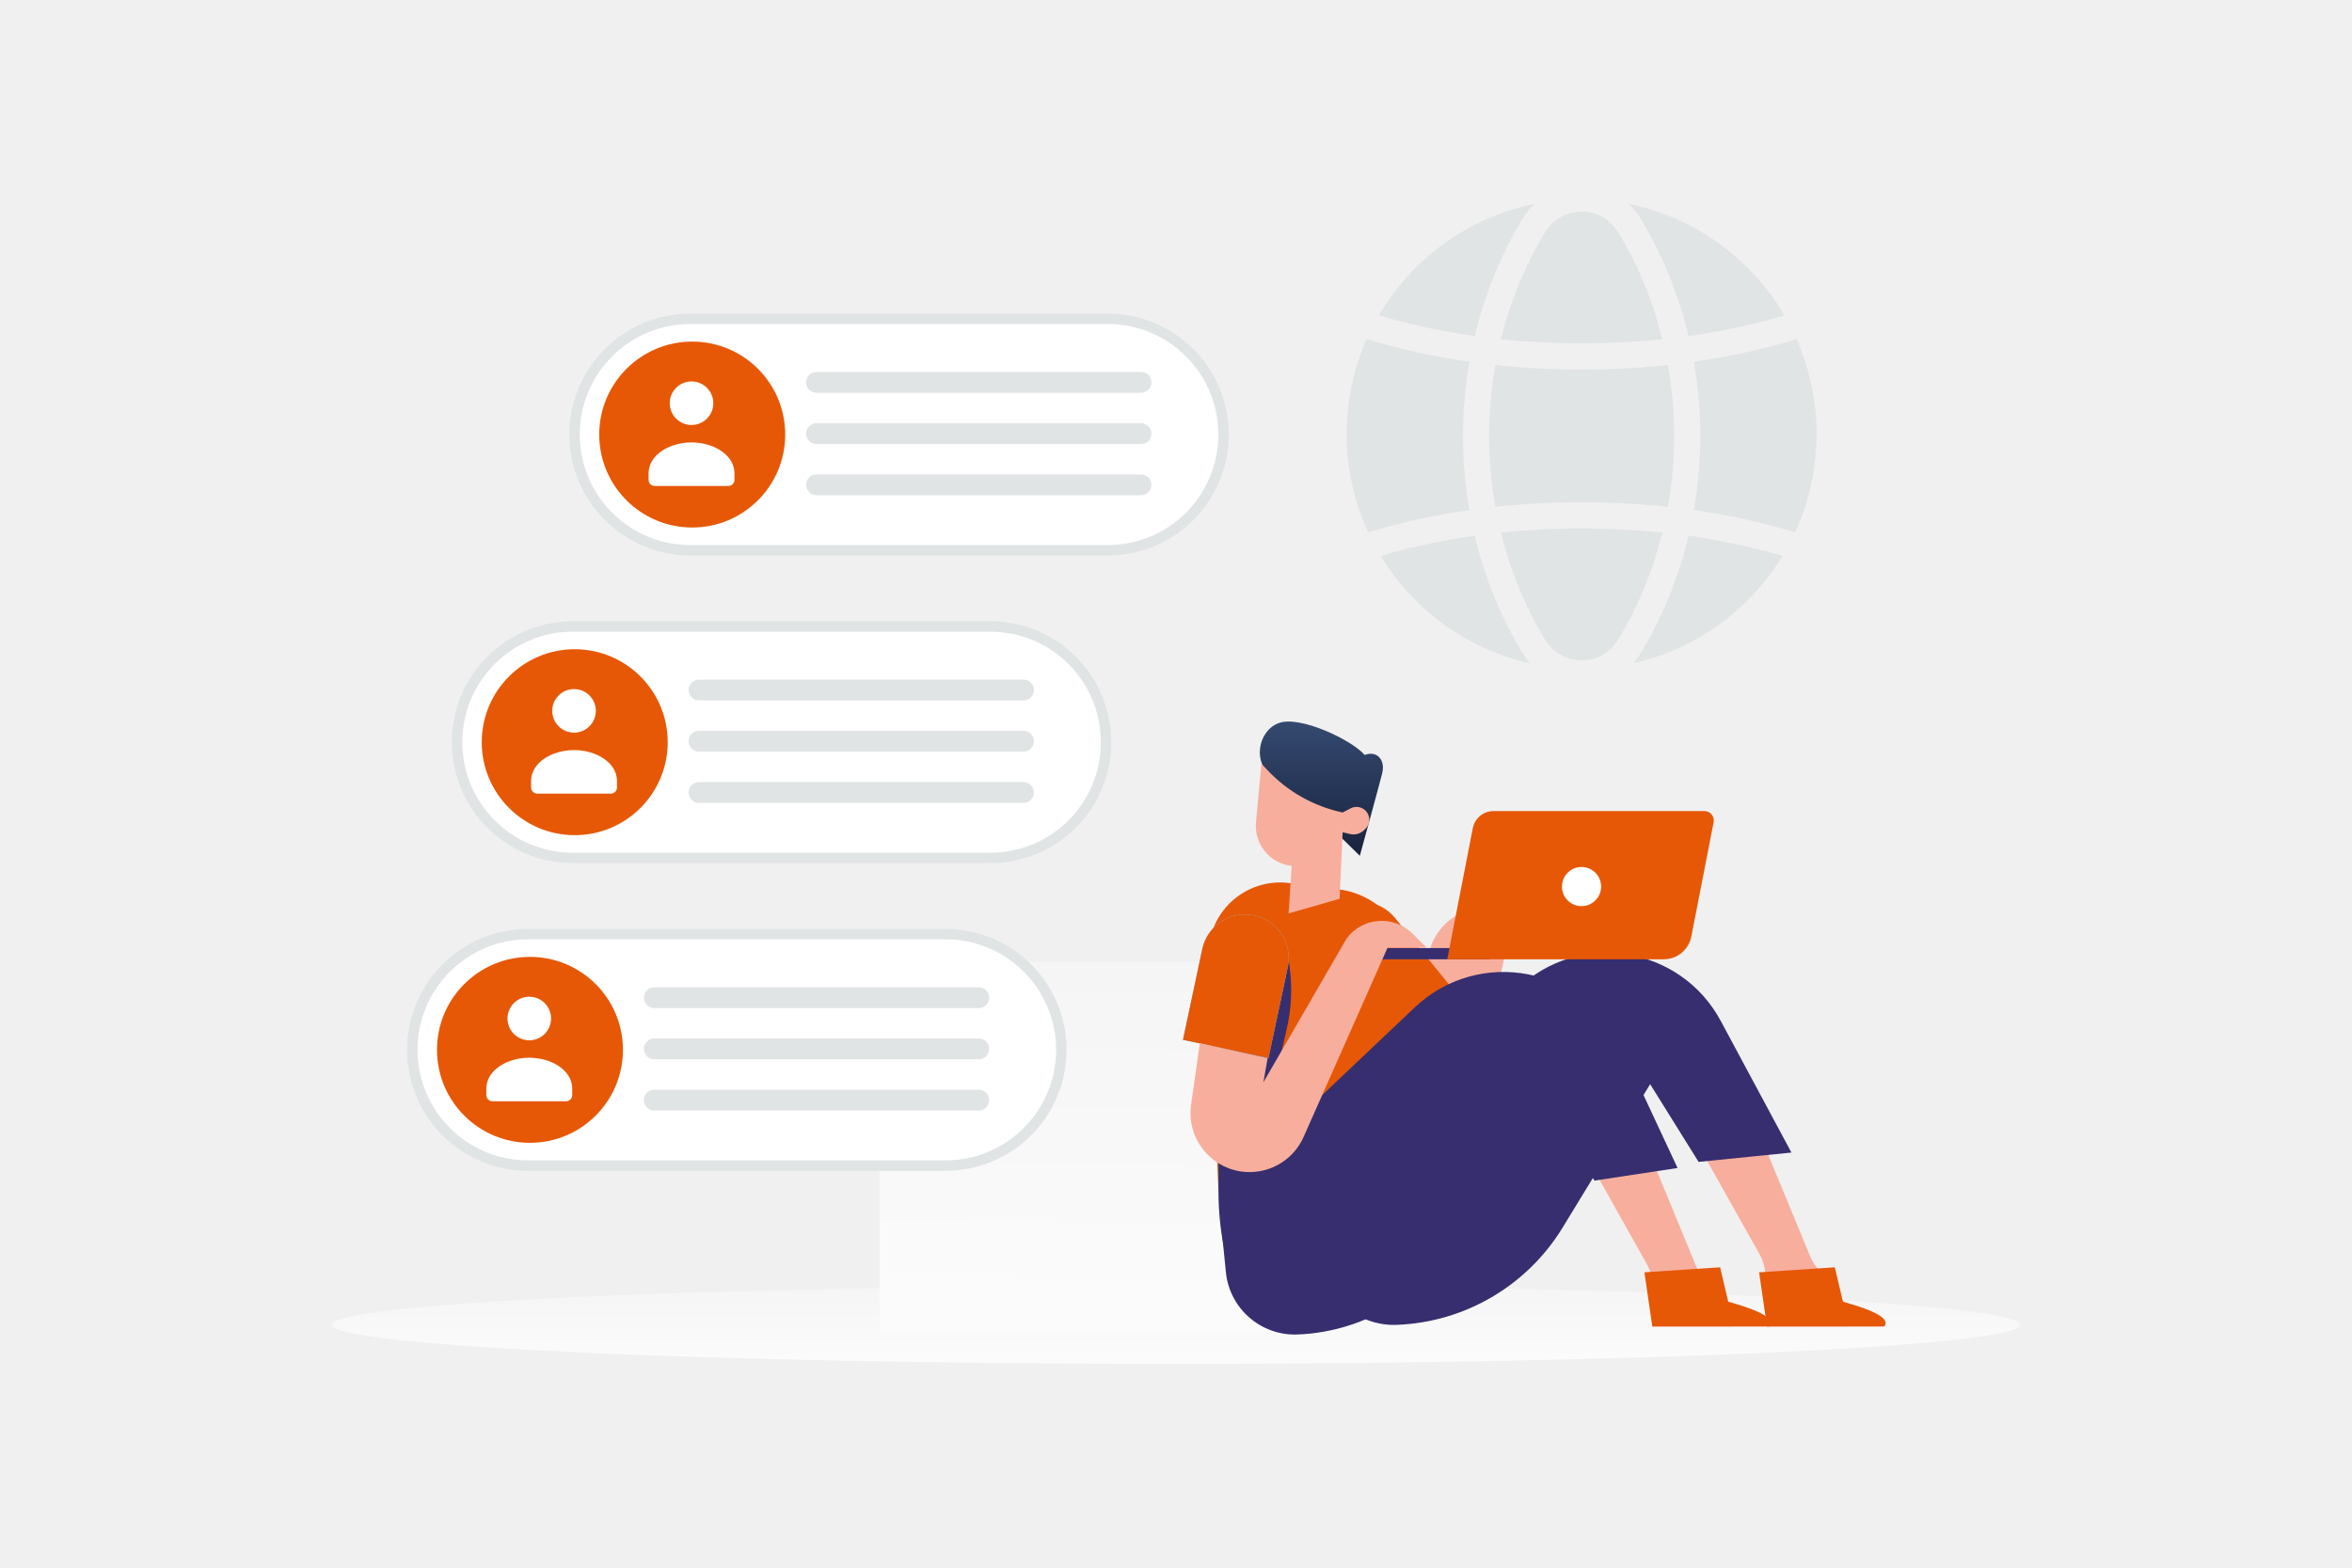
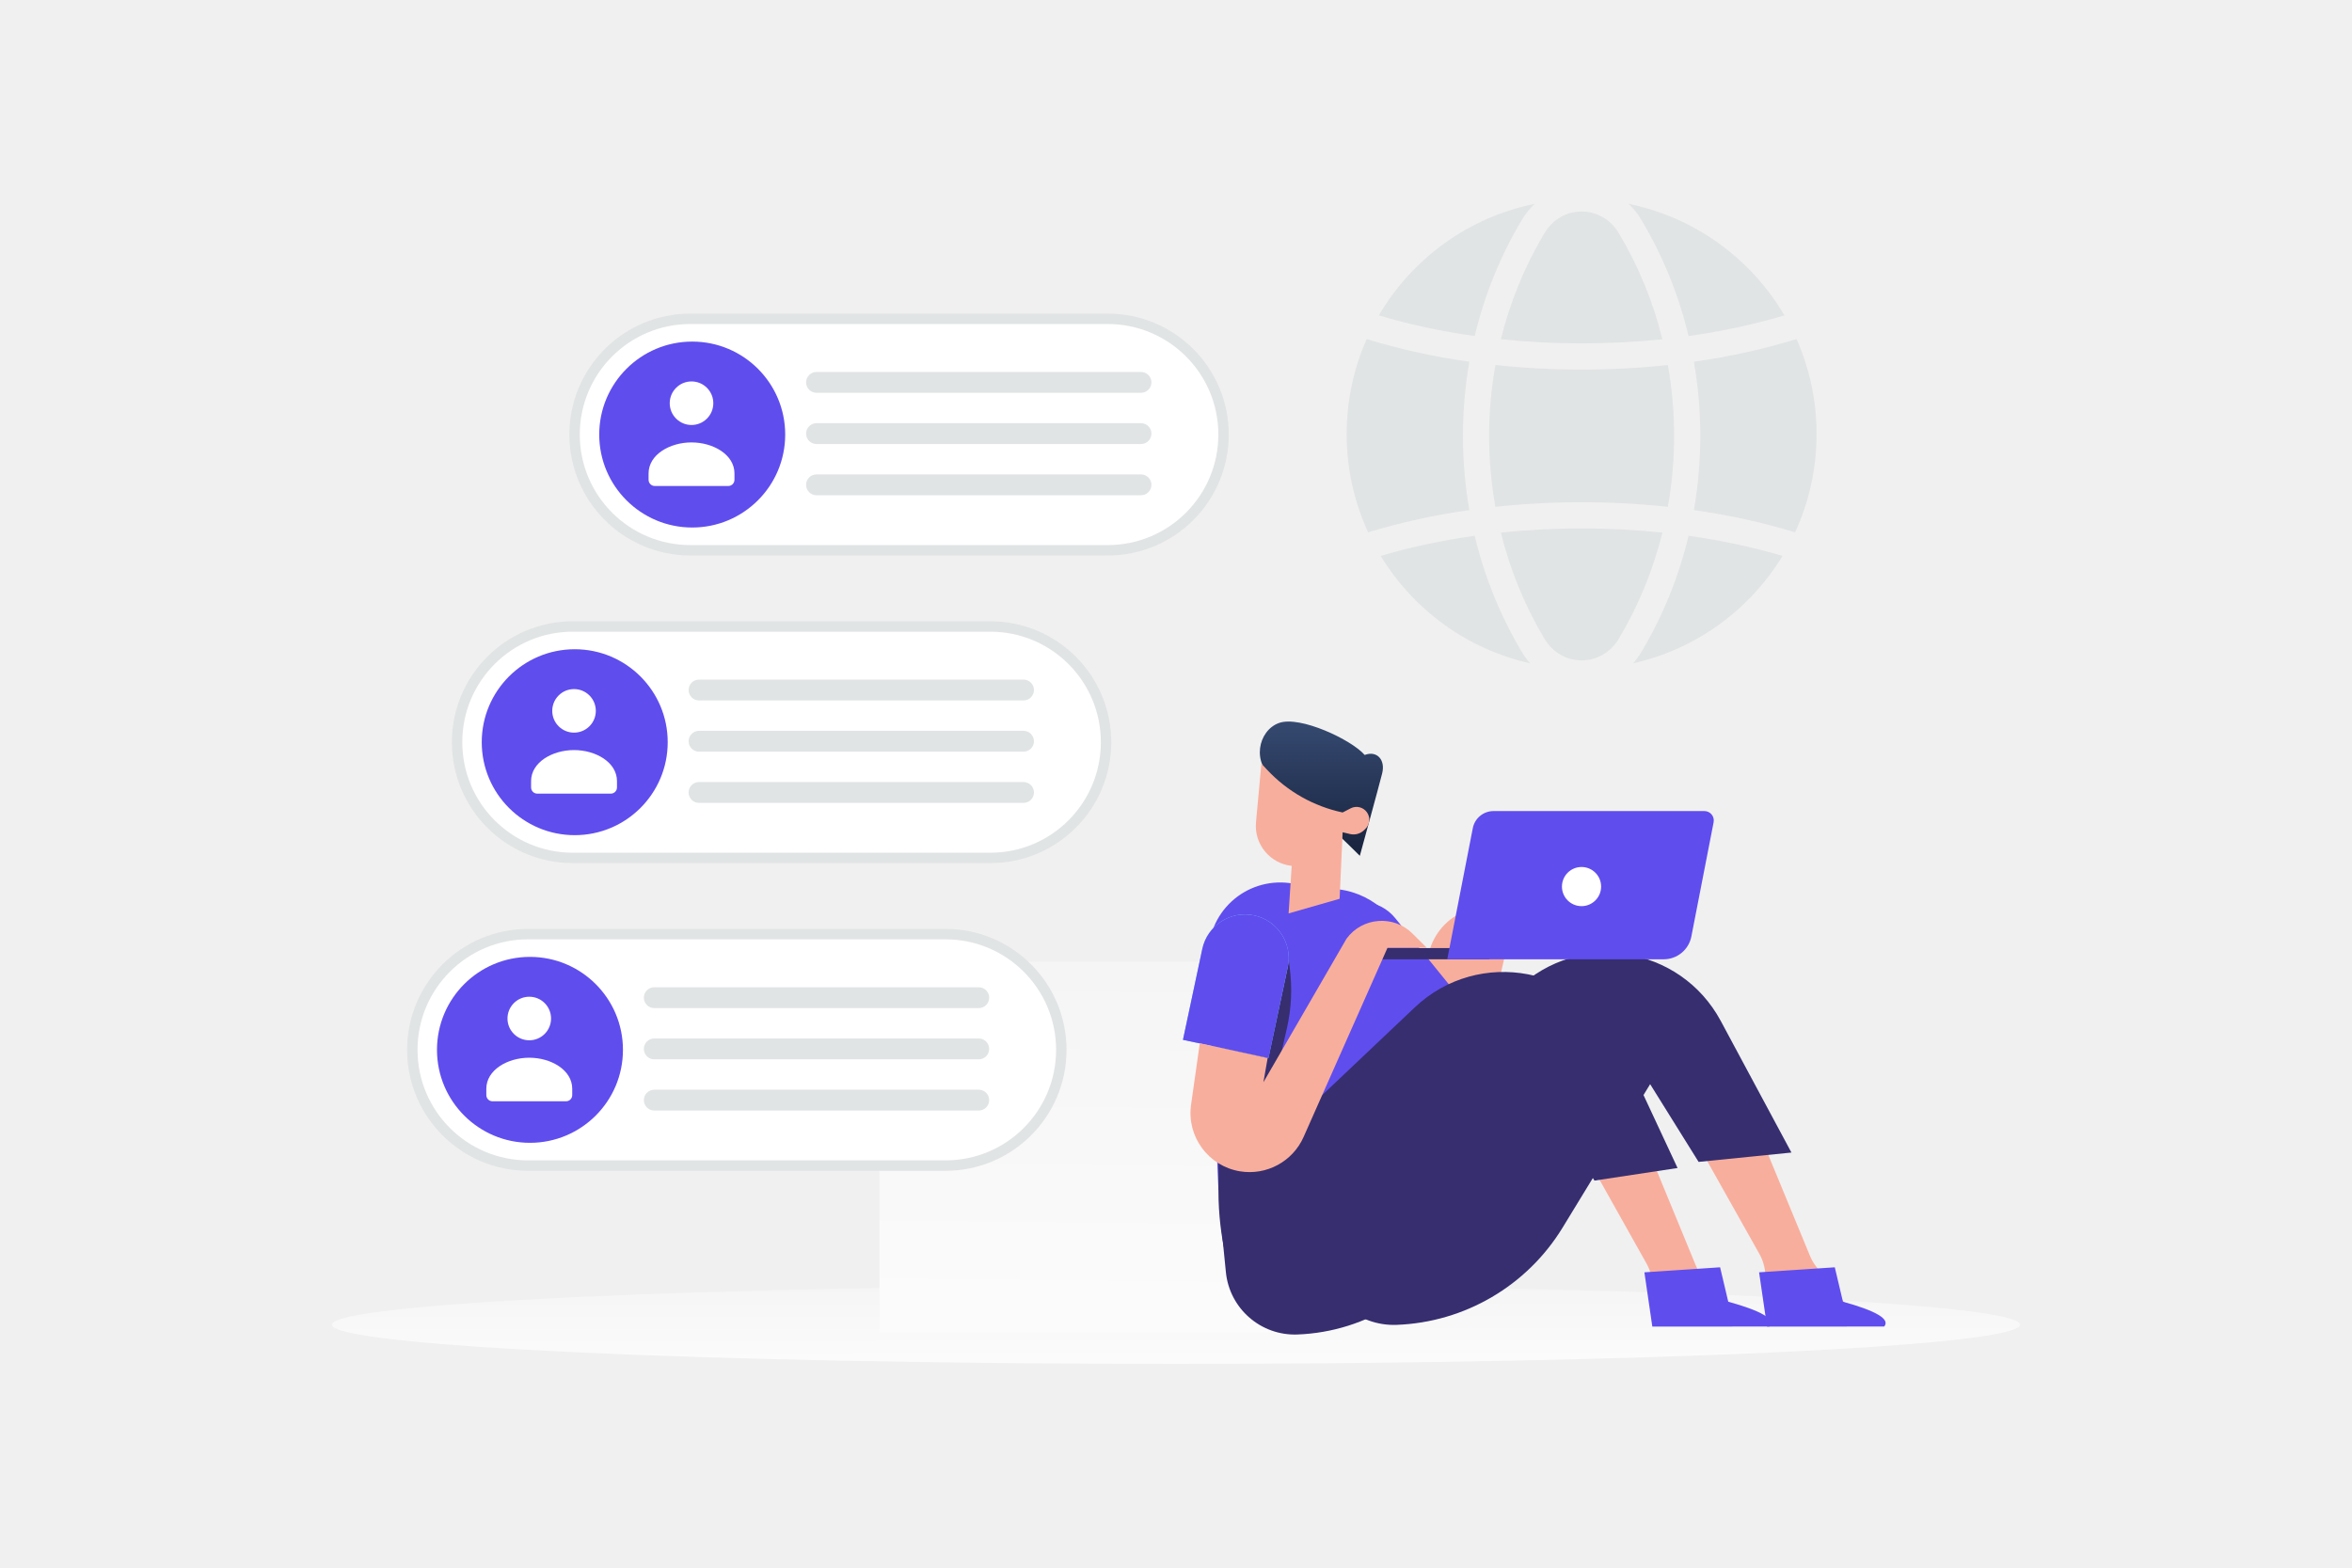
<svg xmlns="http://www.w3.org/2000/svg" width="900" height="600" viewBox="0 0 900 600" fill="none">
  <path fill="transparent" d="M0 0h900v600H0z" />
  <path d="M450 522c178.388 0 323-6.716 323-15 0-8.284-144.612-15-323-15s-323 6.716-323 15c0 8.284 144.612 15 323 15z" fill="url(#a)" />
  <path fill-rule="evenodd" clip-rule="evenodd" d="M494.421 368.055H336.535v141.899h157.886V368.055z" fill="url(#b)" />
  <path fill-rule="evenodd" clip-rule="evenodd" d="m519.462 415.98 22.058-25.719 5.023-24.631c3.043-14.92 19.322-22.983 33.034-16.363l-7.936 35.035a85.498 85.498 0 0 1-20.393 38.921l-6.362 6.932-25.424-14.175z" fill="#F8AE9D" />
-   <path fill-rule="evenodd" clip-rule="evenodd" d="M507.833 372.454c-5.823-7.188-4.714-17.737 2.476-23.558 7.188-5.819 17.731-4.711 23.552 2.475l22.304 27.535-26.034 21.075-22.298-27.527z" fill="#e65806" />
-   <path fill-rule="evenodd" clip-rule="evenodd" d="M466.233 455.345h85.017l-12.029-88.302a31.096 31.096 0 0 0-26.877-26.652l-19-2.426a27.436 27.436 0 0 0-30.886 28.378l3.775 89.002z" fill="#e65806" />
+   <path fill-rule="evenodd" clip-rule="evenodd" d="M507.833 372.454c-5.823-7.188-4.714-17.737 2.476-23.558 7.188-5.819 17.731-4.711 23.552 2.475l22.304 27.535-26.034 21.075-22.298-27.527z" fill="#5f4dee" />
+   <path fill-rule="evenodd" clip-rule="evenodd" d="M466.233 455.345h85.017l-12.029-88.302a31.096 31.096 0 0 0-26.877-26.652l-19-2.426a27.436 27.436 0 0 0-30.886 28.378l3.775 89.002z" fill="#5f4dee" />
  <path fill-rule="evenodd" clip-rule="evenodd" d="M520.344 327.542s7.213-26.23 8.541-31.531c1.329-5.301-2.067-8.828-6.683-7.065-5.03-5.808-24.709-15.114-32.766-12.249-8.057 2.865-10.795 15.631-1.531 21.667 9.264 6.036 32.439 29.178 32.439 29.178z" fill="url(#c)" />
  <path fill-rule="evenodd" clip-rule="evenodd" d="m482.678 292.275-2.069 22.41c-.772 8.367 5.312 15.805 13.666 16.708l-1.187 18.197 19.518-5.598 1.156-25.463 2.828.675a5.777 5.777 0 0 0 5.378-1.487l.527-.515a4.886 4.886 0 0 0-5.659-7.833l-3.074 1.591a55.196 55.196 0 0 1-28.857-16.301l-2.227-2.384z" fill="#F8AE9D" />
  <path fill-rule="evenodd" clip-rule="evenodd" d="m492.491 362.559 1.033 7.921a65.713 65.713 0 0 1-1.094 23.112l-21.374 93.679s-4.823-11.872-4.823-31.926c0-20.055 1.512-89.258 1.512-89.258l24.746-3.528z" fill="#362E6F" />
  <path fill-rule="evenodd" clip-rule="evenodd" d="M460.046 363.23c1.919-9.039 10.804-14.809 19.842-12.885 9.031 1.922 14.795 10.799 12.878 19.83l-7.378 34.762-32.716-6.964 7.374-34.743z" fill="url(#d)" />
-   <path fill-rule="evenodd" clip-rule="evenodd" d="M460.046 363.23c1.919-9.039 10.804-14.809 19.842-12.885 9.031 1.922 14.795 10.799 12.878 19.83l-7.378 34.762-32.716-6.964 7.374-34.743z" fill="#e65806" />
+   <path fill-rule="evenodd" clip-rule="evenodd" d="M460.046 363.23c1.919-9.039 10.804-14.809 19.842-12.885 9.031 1.922 14.795 10.799 12.878 19.83l-7.378 34.762-32.716-6.964 7.374-34.743z" fill="#5f4dee" />
  <path fill-rule="evenodd" clip-rule="evenodd" d="m619.099 383.586 54.125 96.299a18.177 18.177 0 0 1 2.296 10.043l2.728 8.813h27.678l-10.856-13.84a17.977 17.977 0 0 1-2.475-4.24l-40.082-97.075h-33.414z" fill="#F8AE9D" />
  <path fill-rule="evenodd" clip-rule="evenodd" d="m503.64 463.257 1.839 18.576c1.458 14.725 14.118 25.776 28.905 25.231a77.803 77.803 0 0 0 63.55-37.227l33.497-54.899 18.543 29.755 35.523-3.579-27.032-50.346c-15.468-28.807-54.121-34.97-77.779-12.4l-72.781 69.431-4.265 15.458z" fill="#362E6F" />
  <path fill-rule="evenodd" clip-rule="evenodd" d="m577.346 389.627 52.712 93.988a17.774 17.774 0 0 1 2.237 9.805l2.658 8.601h26.956l-10.537-13.461a18.017 18.017 0 0 1-2.469-4.238l-39.015-94.695h-32.542z" fill="#F8AE9D" />
-   <path fill-rule="evenodd" clip-rule="evenodd" d="m629.234 486.953 28.97-1.92 3.117 13.172c12.885 3.558 18.146 6.723 15.783 9.497l-44.84.017-3.03-20.766z" fill="#e65806" />
-   <path fill-rule="evenodd" clip-rule="evenodd" d="m673.121 486.953 28.97-1.92 3.118 13.172c12.884 3.558 18.145 6.723 15.782 9.497l-44.84.017-3.03-20.766z" fill="#e65806" />
+   <path fill-rule="evenodd" clip-rule="evenodd" d="m629.234 486.953 28.97-1.92 3.117 13.172c12.885 3.558 18.146 6.723 15.783 9.497l-44.84.017-3.03-20.766z" fill="#5f4dee" />
+   <path fill-rule="evenodd" clip-rule="evenodd" d="m673.121 486.953 28.97-1.92 3.118 13.172c12.884 3.558 18.145 6.723 15.782 9.497l-44.84.017-3.03-20.766z" fill="#5f4dee" />
  <path fill-rule="evenodd" clip-rule="evenodd" d="m467.127 467.198 1.964 19.7c1.388 13.921 13.357 24.364 27.337 23.853a73.61 73.61 0 0 0 62.874-40.105l28.04-54.958 22.787 36.16 31.795-4.817-21.678-46.451c-14.288-30.616-54.37-38.237-78.898-15.002l-69.956 66.27-4.265 15.35z" fill="#362E6F" />
  <path d="M569.853 362.866h-47.099a4.282 4.282 0 0 0-4.282 4.282h51.381v-4.282z" fill="#362E6F" />
  <path fill-rule="evenodd" clip-rule="evenodd" d="M564.176 317.407a8.1 8.1 0 0 1 7.947-6.536h78.652a2.735 2.735 0 0 1 2.661 3.354l-11.666 49.932-85.28 2.19h-1.946l9.632-48.94z" fill="#362E6F" />
-   <path fill-rule="evenodd" clip-rule="evenodd" d="M563.571 316.967a8.1 8.1 0 0 1 7.95-6.551h80.667a3.6 3.6 0 0 1 3.533 4.288l-8.514 43.709a10.8 10.8 0 0 1-10.601 8.735h-82.81l9.775-50.181z" fill="#e65806" />
+   <path fill-rule="evenodd" clip-rule="evenodd" d="M563.571 316.967a8.1 8.1 0 0 1 7.95-6.551h80.667a3.6 3.6 0 0 1 3.533 4.288l-8.514 43.709a10.8 10.8 0 0 1-10.601 8.735h-82.81l9.775-50.181z" fill="#5f4dee" />
  <path fill-rule="evenodd" clip-rule="evenodd" d="M605.177 346.81a7.493 7.493 0 1 0 0-14.987 7.493 7.493 0 0 0 0 14.987z" fill="#fff" />
  <path fill-rule="evenodd" clip-rule="evenodd" d="m545.958 362.751-5.465-5.449c-7.238-7.218-19.208-6.288-25.245 1.962l-31.805 54.948 1.63-9.275-25.972-5.655-3.337 23.526c-1.726 12.167 6.58 23.485 18.704 25.487a22.614 22.614 0 0 0 24.357-13.144l32.105-72.4h15.028z" fill="#F8AE9D" />
  <rect x="157.774" y="357.515" width="248.338" height="88.588" rx="44.294" fill="#fff" stroke="#E1E4E5" stroke-width="4" />
-   <rect x="167.214" y="366.228" width="71.161" height="71.161" rx="35.581" fill="#e65806" />
+   <rect x="167.214" y="366.228" width="71.161" height="71.161" rx="35.581" fill="#5f4dee" />
  <path fill-rule="evenodd" clip-rule="evenodd" d="M218.964 416.735v2.379c0 1.313-1.052 2.379-2.348 2.379h-28.174c-1.296 0-2.348-1.066-2.348-2.379v-2.417c0-7.2 8.119-11.877 16.435-11.877 8.316 0 16.435 4.68 16.435 11.877m-10.54-32.778a8.336 8.336 0 0 1 0 11.79 8.338 8.338 0 0 1-11.79 0 8.336 8.336 0 0 1 0-11.79 8.336 8.336 0 0 1 11.79 0z" fill="#fff" />
  <rect x="246.363" y="377.846" width="132.156" height="7.987" rx="3.994" fill="#E1E4E5" />
  <rect x="246.363" y="397.452" width="132.156" height="7.987" rx="3.994" fill="#E1E4E5" />
  <rect x="246.363" y="417.058" width="132.156" height="7.987" rx="3.994" fill="#E1E4E5" />
  <rect x="174.901" y="239.768" width="248.338" height="88.588" rx="44.294" fill="#fff" stroke="#E1E4E5" stroke-width="4" />
-   <rect x="184.341" y="248.481" width="71.161" height="71.161" rx="35.581" fill="#e65806" />
+   <rect x="184.341" y="248.481" width="71.161" height="71.161" rx="35.581" fill="#5f4dee" />
  <path fill-rule="evenodd" clip-rule="evenodd" d="M236.091 298.988v2.379c0 1.314-1.052 2.379-2.348 2.379h-28.174c-1.296 0-2.348-1.065-2.348-2.379v-2.417c0-7.199 8.119-11.877 16.435-11.877 8.316 0 16.435 4.68 16.435 11.877m-10.54-32.778a8.338 8.338 0 0 1 0 11.79 8.336 8.336 0 0 1-11.79 0 8.336 8.336 0 0 1 0-11.79 8.338 8.338 0 0 1 11.79 0z" fill="#fff" />
  <rect x="263.49" y="260.1" width="132.156" height="7.987" rx="3.994" fill="#E1E4E5" />
  <rect x="263.49" y="279.705" width="132.156" height="7.987" rx="3.994" fill="#E1E4E5" />
  <rect x="263.49" y="299.311" width="132.156" height="7.987" rx="3.994" fill="#E1E4E5" />
  <rect x="219.859" y="122.021" width="248.338" height="88.588" rx="44.294" fill="#fff" stroke="#E1E4E5" stroke-width="4" />
-   <rect x="229.298" y="130.735" width="71.161" height="71.161" rx="35.581" fill="#e65806" />
+   <rect x="229.298" y="130.735" width="71.161" height="71.161" rx="35.581" fill="#5f4dee" />
  <path fill-rule="evenodd" clip-rule="evenodd" d="M281.048 181.242v2.379c0 1.313-1.052 2.379-2.348 2.379h-28.174c-1.296 0-2.348-1.066-2.348-2.379v-2.418c0-7.199 8.119-11.876 16.435-11.876 8.316 0 16.435 4.679 16.435 11.876m-10.54-32.777a8.335 8.335 0 0 1 0 11.789 8.336 8.336 0 0 1-11.79 0 8.335 8.335 0 0 1 0-11.789 8.336 8.336 0 0 1 11.79 0z" fill="#fff" />
  <rect x="308.447" y="142.354" width="132.156" height="7.987" rx="3.994" fill="#E1E4E5" />
  <rect x="308.447" y="161.958" width="132.156" height="7.987" rx="3.994" fill="#E1E4E5" />
  <rect x="308.447" y="181.564" width="132.156" height="7.987" rx="3.994" fill="#E1E4E5" />
  <path fill-rule="evenodd" clip-rule="evenodd" d="M587.29 78a27.87 27.87 0 0 0-4.875 6.067c-8.35 13.94-14.387 29.002-18.11 44.562-12.729-1.788-25.085-4.427-36.712-7.918C540.309 99.027 561.853 83.145 587.29 78zm-64.266 51.773c12.412 3.834 25.627 6.723 39.25 8.668a164.945 164.945 0 0 0-.002 56.792c-13.442 1.919-26.486 4.759-38.752 8.518-5.279-11.446-8.225-24.19-8.225-37.621 0-12.948 2.737-25.255 7.663-36.377l.066.02zm5.287 82.978c12.499 20.572 33.021 35.731 57.223 41.134a28.273 28.273 0 0 1-3.119-4.263c-8.353-13.946-14.39-29.012-18.114-44.577-12.467 1.751-24.575 4.32-35.99 7.706zm45.985-8.928c3.508 14.198 9.074 27.932 16.698 40.661l.001.001c6.604 11.031 21.836 11.031 28.441 0v-.001c7.624-12.729 13.191-26.463 16.699-40.661-20.38-2.126-41.461-2.126-61.839 0zm71.833 1.222c-3.723 15.565-9.761 30.632-18.113 44.577a28.364 28.364 0 0 1-3.117 4.261c24.199-5.405 44.717-20.565 57.214-41.136-11.414-3.384-23.52-5.951-35.984-7.702zm40.774-1.298c-12.264-3.757-25.306-6.595-38.744-8.514a164.938 164.938 0 0 0-.003-56.795c13.616-1.944 26.823-4.833 39.228-8.665l.078-.025c4.927 11.123 7.664 23.433 7.664 36.382 0 13.43-2.944 26.172-8.223 37.617zm-48.679-9.758c-21.748-2.347-44.271-2.347-66.017 0a154.89 154.89 0 0 1 .003-54.305c21.746 2.346 44.267 2.346 66.011-.001a154.944 154.944 0 0 1 .003 54.306zM574.3 129.85c20.377 2.125 41.455 2.124 61.831-.001-3.509-14.192-9.073-27.92-16.694-40.643l-.001-.002c-6.615-11.034-21.838-11.03-28.441 0h-.001c-7.621 12.724-13.186 26.454-16.694 40.646zm71.825-1.223c12.727-1.789 25.079-4.428 36.702-7.919-12.715-21.681-34.256-37.561-59.689-42.707a27.874 27.874 0 0 1 4.876 6.063l.001.002c8.35 13.94 14.387 29.001 18.11 44.561z" fill="#E1E4E5" />
  <defs>
    <linearGradient id="a" x1="463.774" y1="538.82" x2="463.731" y2="459.354" gradientUnits="userSpaceOnUse">
      <stop stop-color="#fff" />
      <stop offset="1" stop-color="#EEE" />
    </linearGradient>
    <linearGradient id="b" x1="412.112" y1="589.511" x2="416.044" y2="213.682" gradientUnits="userSpaceOnUse">
      <stop stop-color="#fff" />
      <stop offset="1" stop-color="#EEE" />
    </linearGradient>
    <linearGradient id="c" x1="529.176" y1="276.162" x2="529.176" y2="327.542" gradientUnits="userSpaceOnUse">
      <stop stop-color="#354970" />
      <stop offset="1" stop-color="#18233D" />
    </linearGradient>
    <linearGradient id="d" x1="463.524" y1="346.867" x2="452.66" y2="397.98" gradientUnits="userSpaceOnUse">
      <stop stop-color="#98D8FF" />
      <stop offset="1" stop-color="#5FB0FF" />
    </linearGradient>
  </defs>
</svg>
